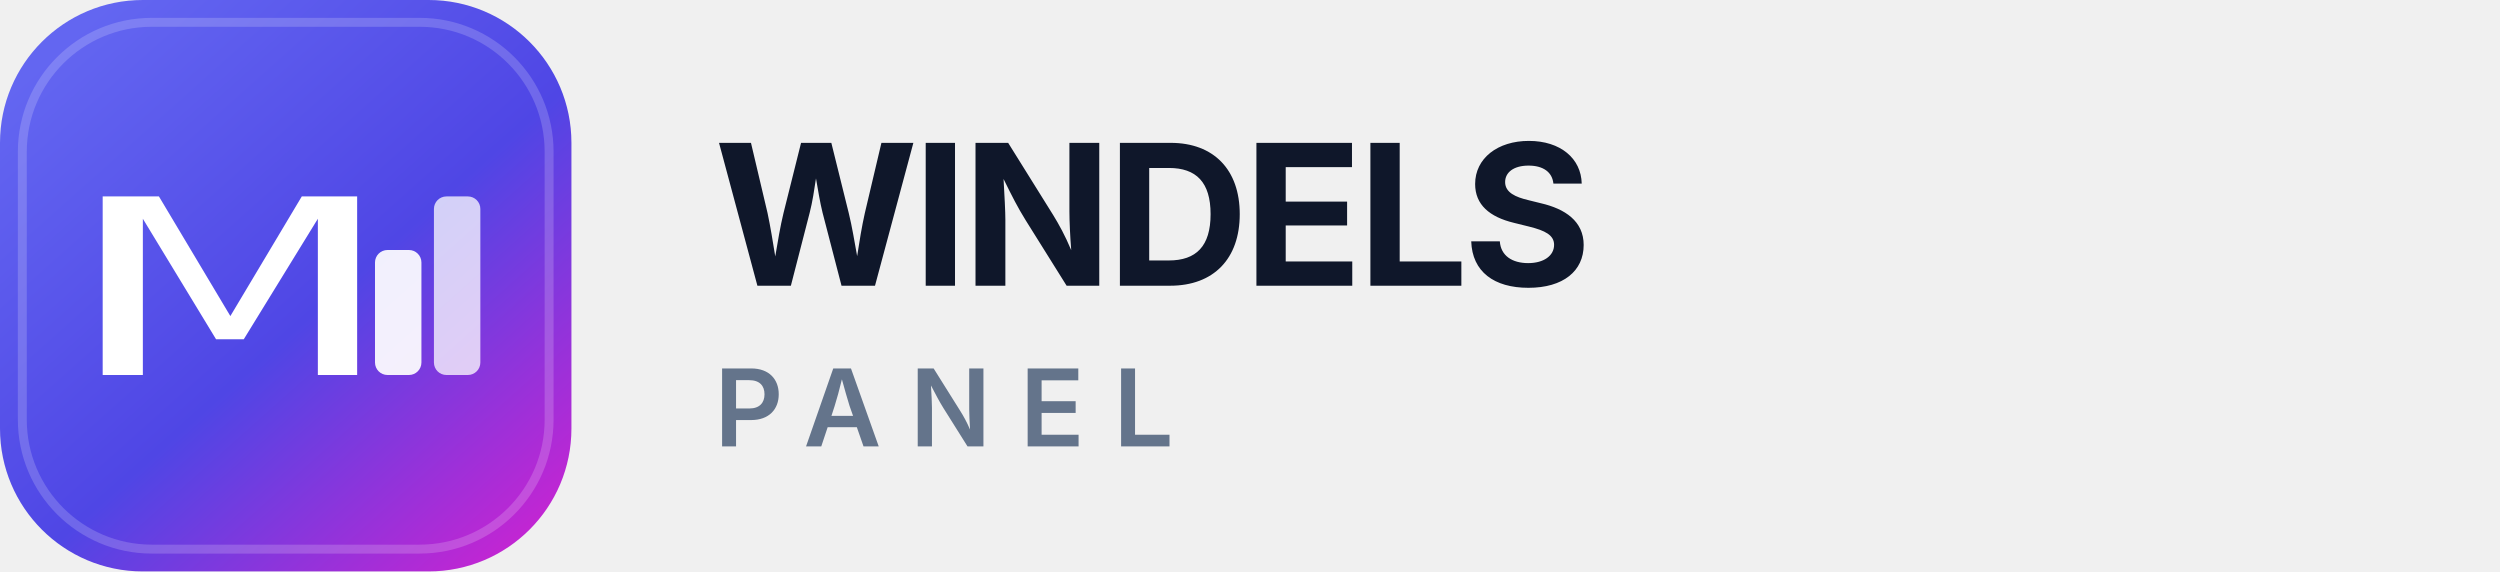
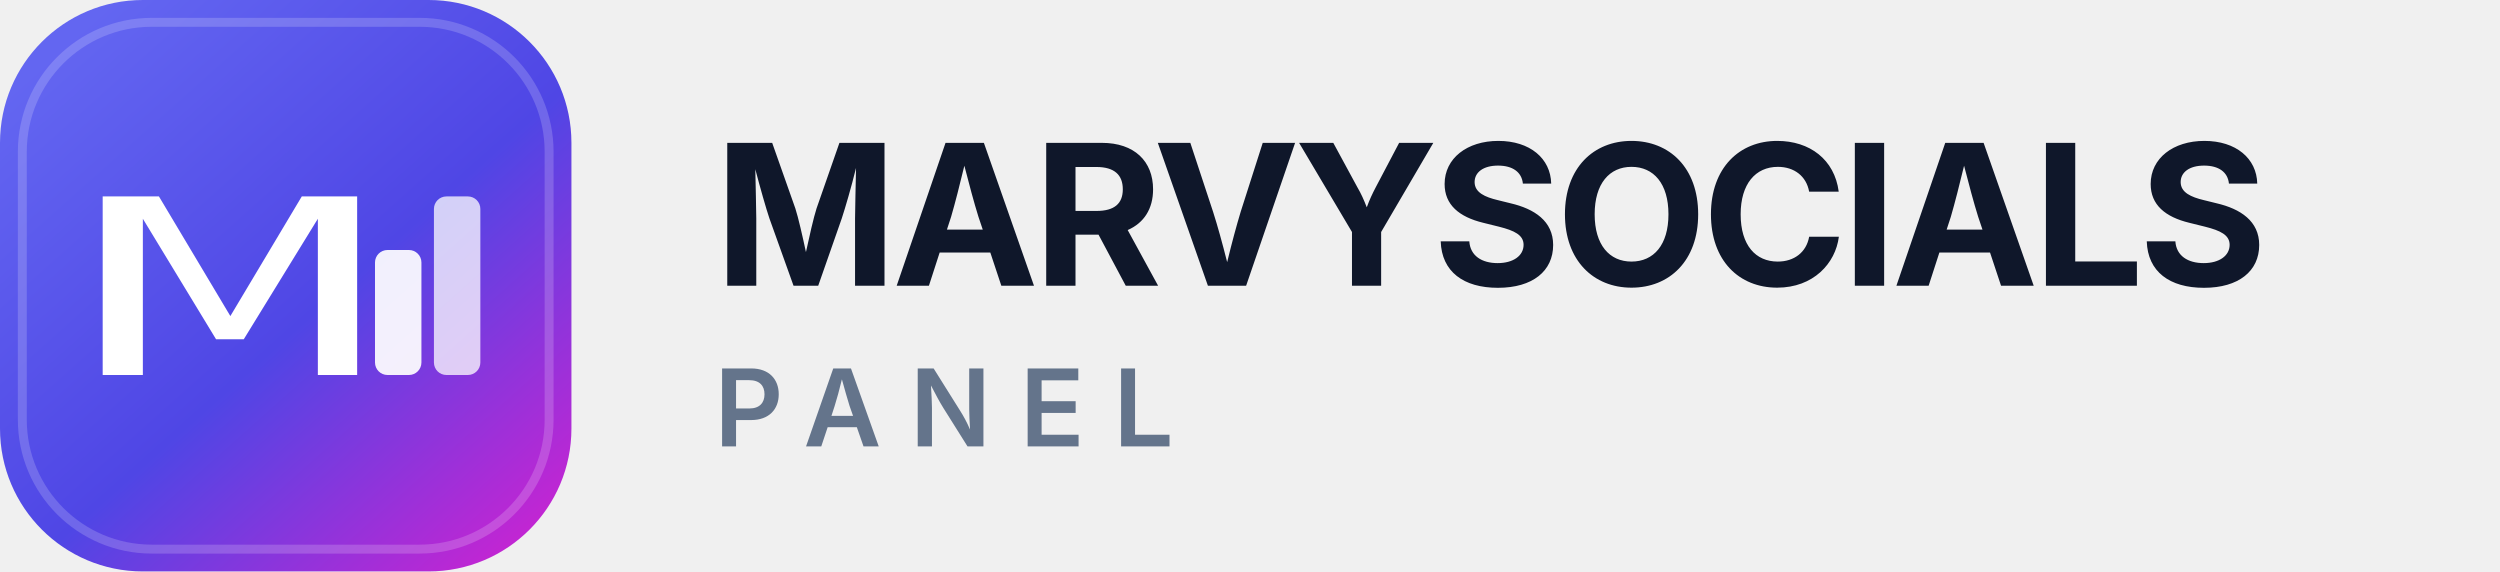
- <svg xmlns="http://www.w3.org/2000/svg" viewBox="0 0 280 64" role="img" aria-label="WINDELS PANEL">
+ <svg xmlns="http://www.w3.org/2000/svg" viewBox="0 0 280 64" role="img" aria-label="MarvySocials">
  <defs>
    <linearGradient id="wp-h-mark" x1="8" y1="4" x2="58" y2="60" gradientUnits="userSpaceOnUse">
      <stop stop-color="#6366F1" />
      <stop offset=".55" stop-color="#4F46E5" />
      <stop offset="1" stop-color="#C026D3" />
    </linearGradient>
  </defs>
  <rect width="64" height="64" rx="16" fill="url(#wp-h-mark)" />
  <rect x="2.5" y="2.5" width="59" height="59" rx="14.5" fill="none" stroke="#fff" stroke-opacity=".18" />
  <path d="M16 42V24.5L24.2 38h3.1L35.6 24.5V42h4.4V22h-6.2L25.8 35.4 17.8 22H11.5v20H16z" fill="#fff" />
  <rect x="42" y="28" width="5.2" height="14" rx="1.4" fill="#fff" opacity=".92" />
  <rect x="48.6" y="22" width="5.2" height="20" rx="1.4" fill="#fff" opacity=".75" />
-   <text x="80" y="32" font-family="Inter, ui-sans-serif, system-ui, sans-serif" font-size="22" font-weight="700" letter-spacing="-0.6" fill="#0F172A">WINDELS</text>
+   <text x="80" y="32" font-family="Inter, ui-sans-serif, system-ui, sans-serif" font-size="22" font-weight="700" letter-spacing="-0.6" fill="#0F172A">MARVYSOCIALS</text>
  <text x="80" y="50" font-family="Inter, ui-sans-serif, system-ui, sans-serif" font-size="12" font-weight="600" letter-spacing="3.2" fill="#64748B">PANEL</text>
</svg>
